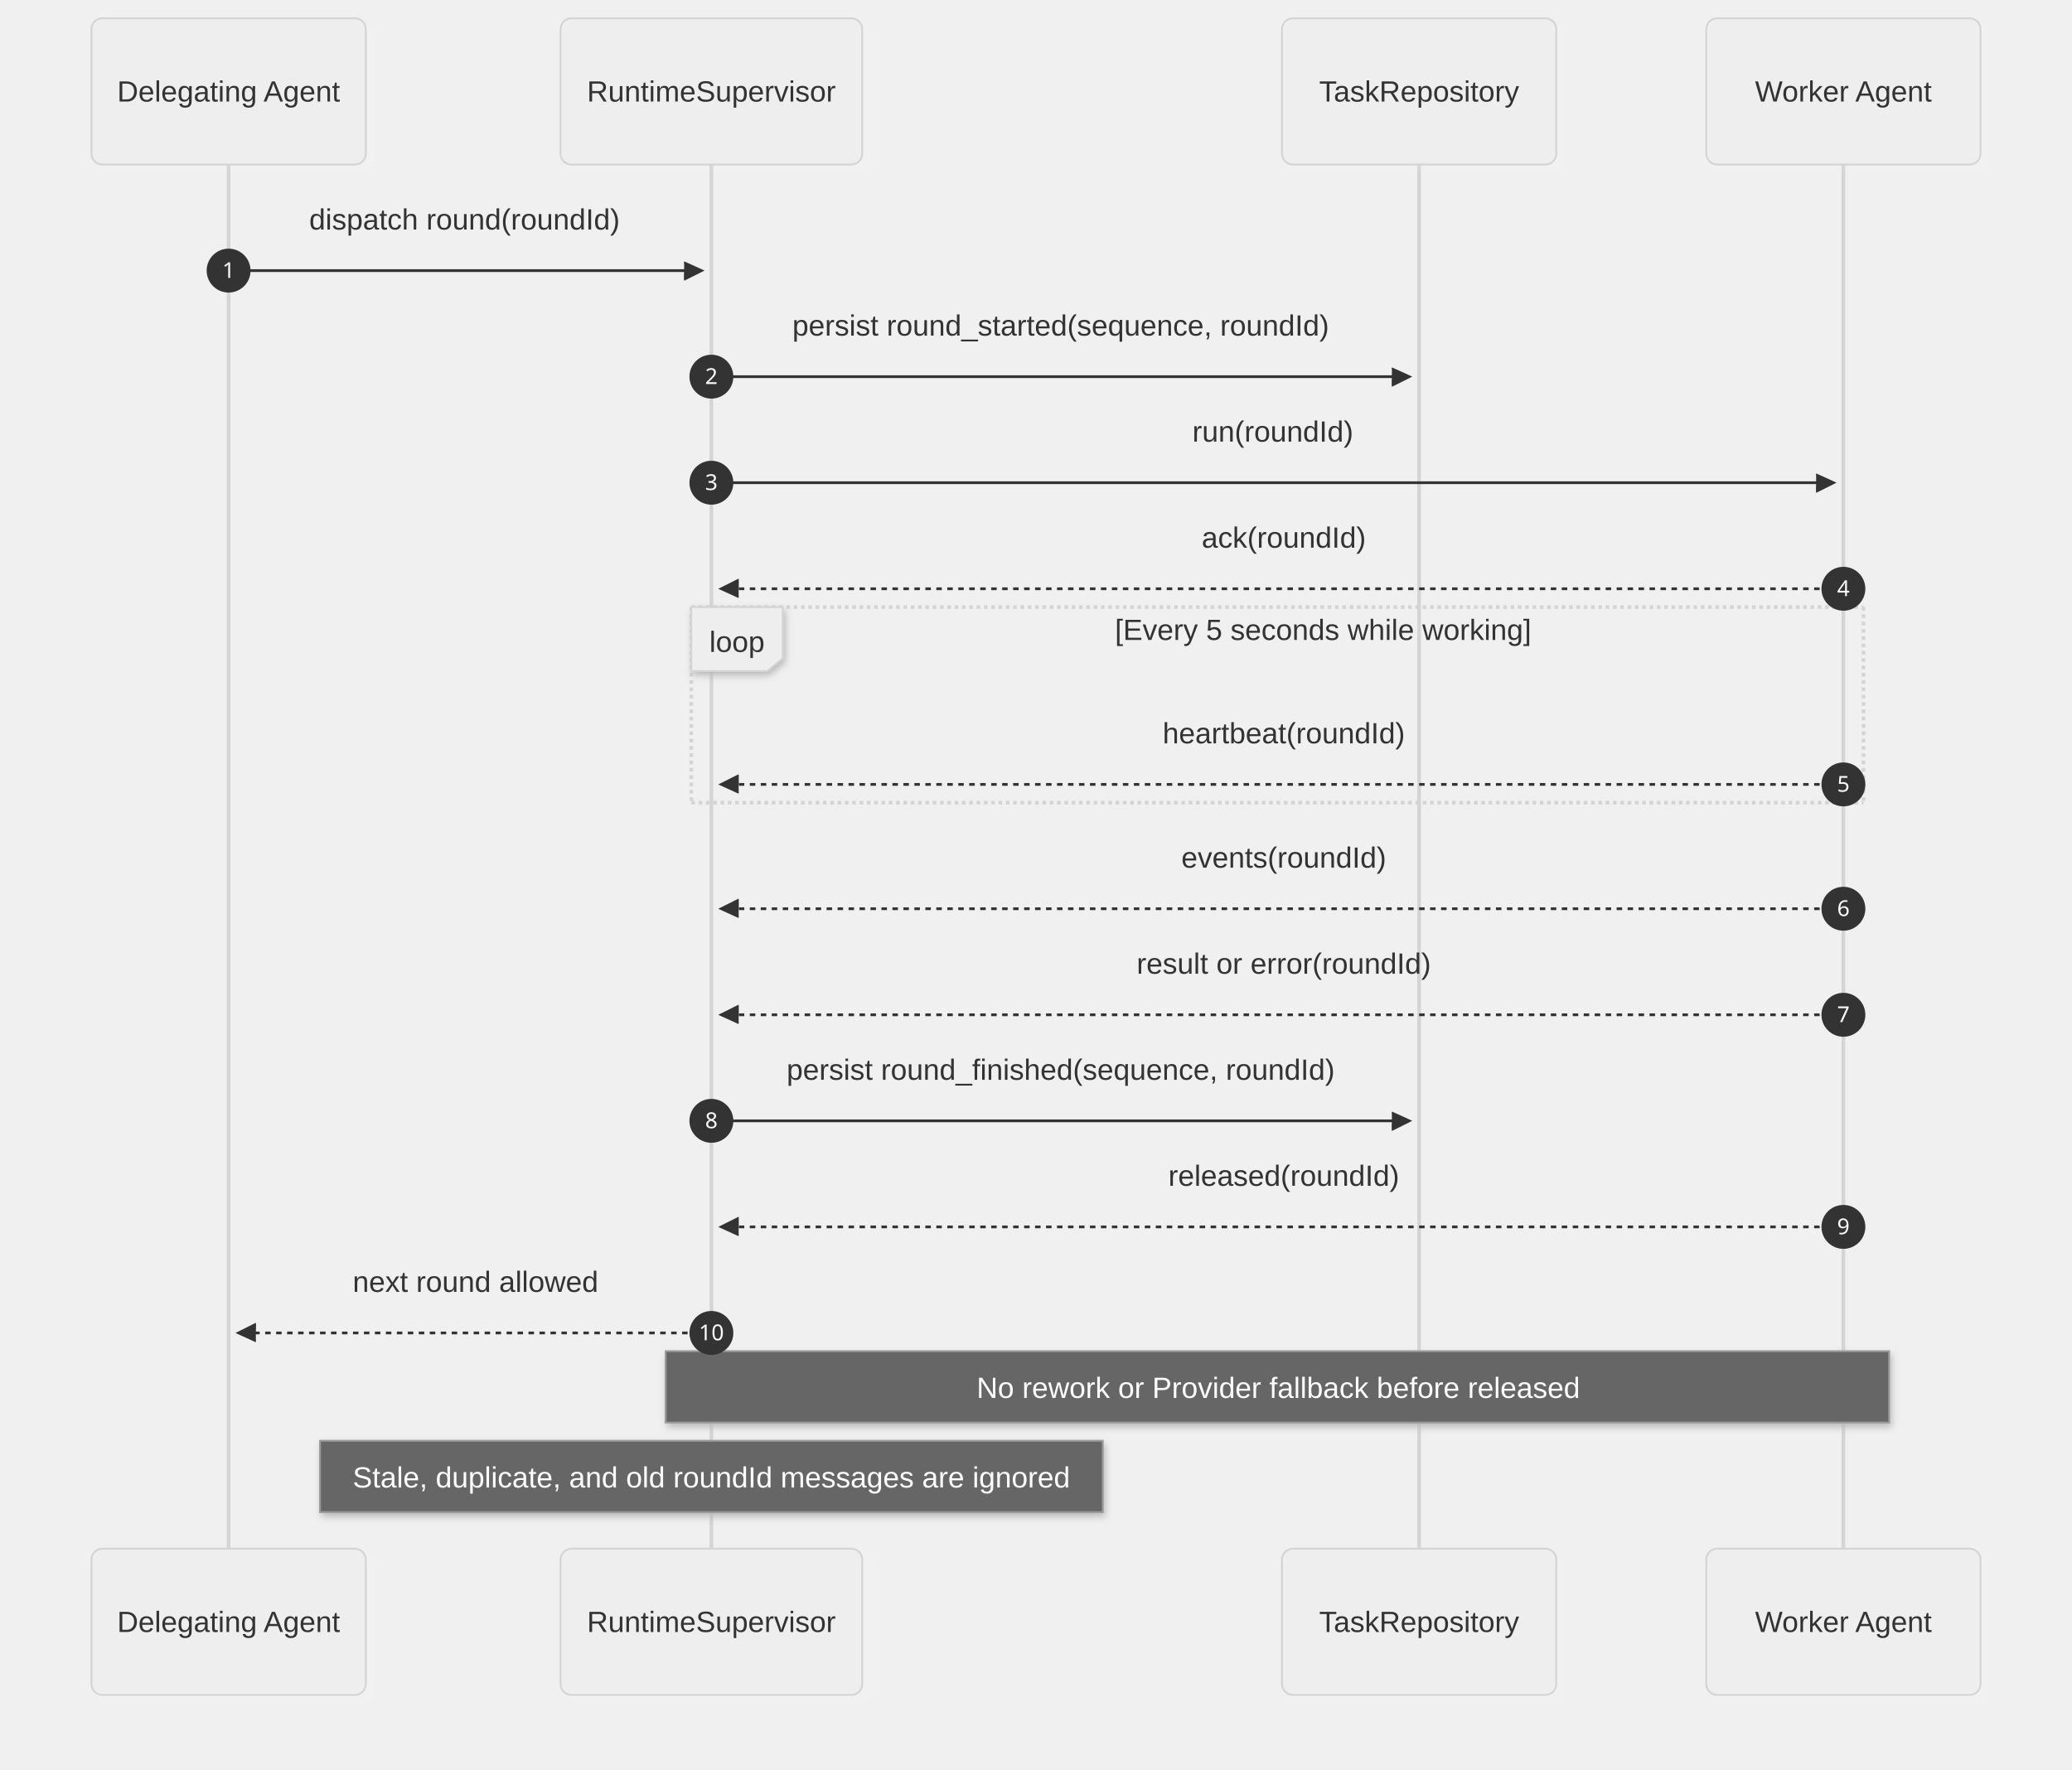
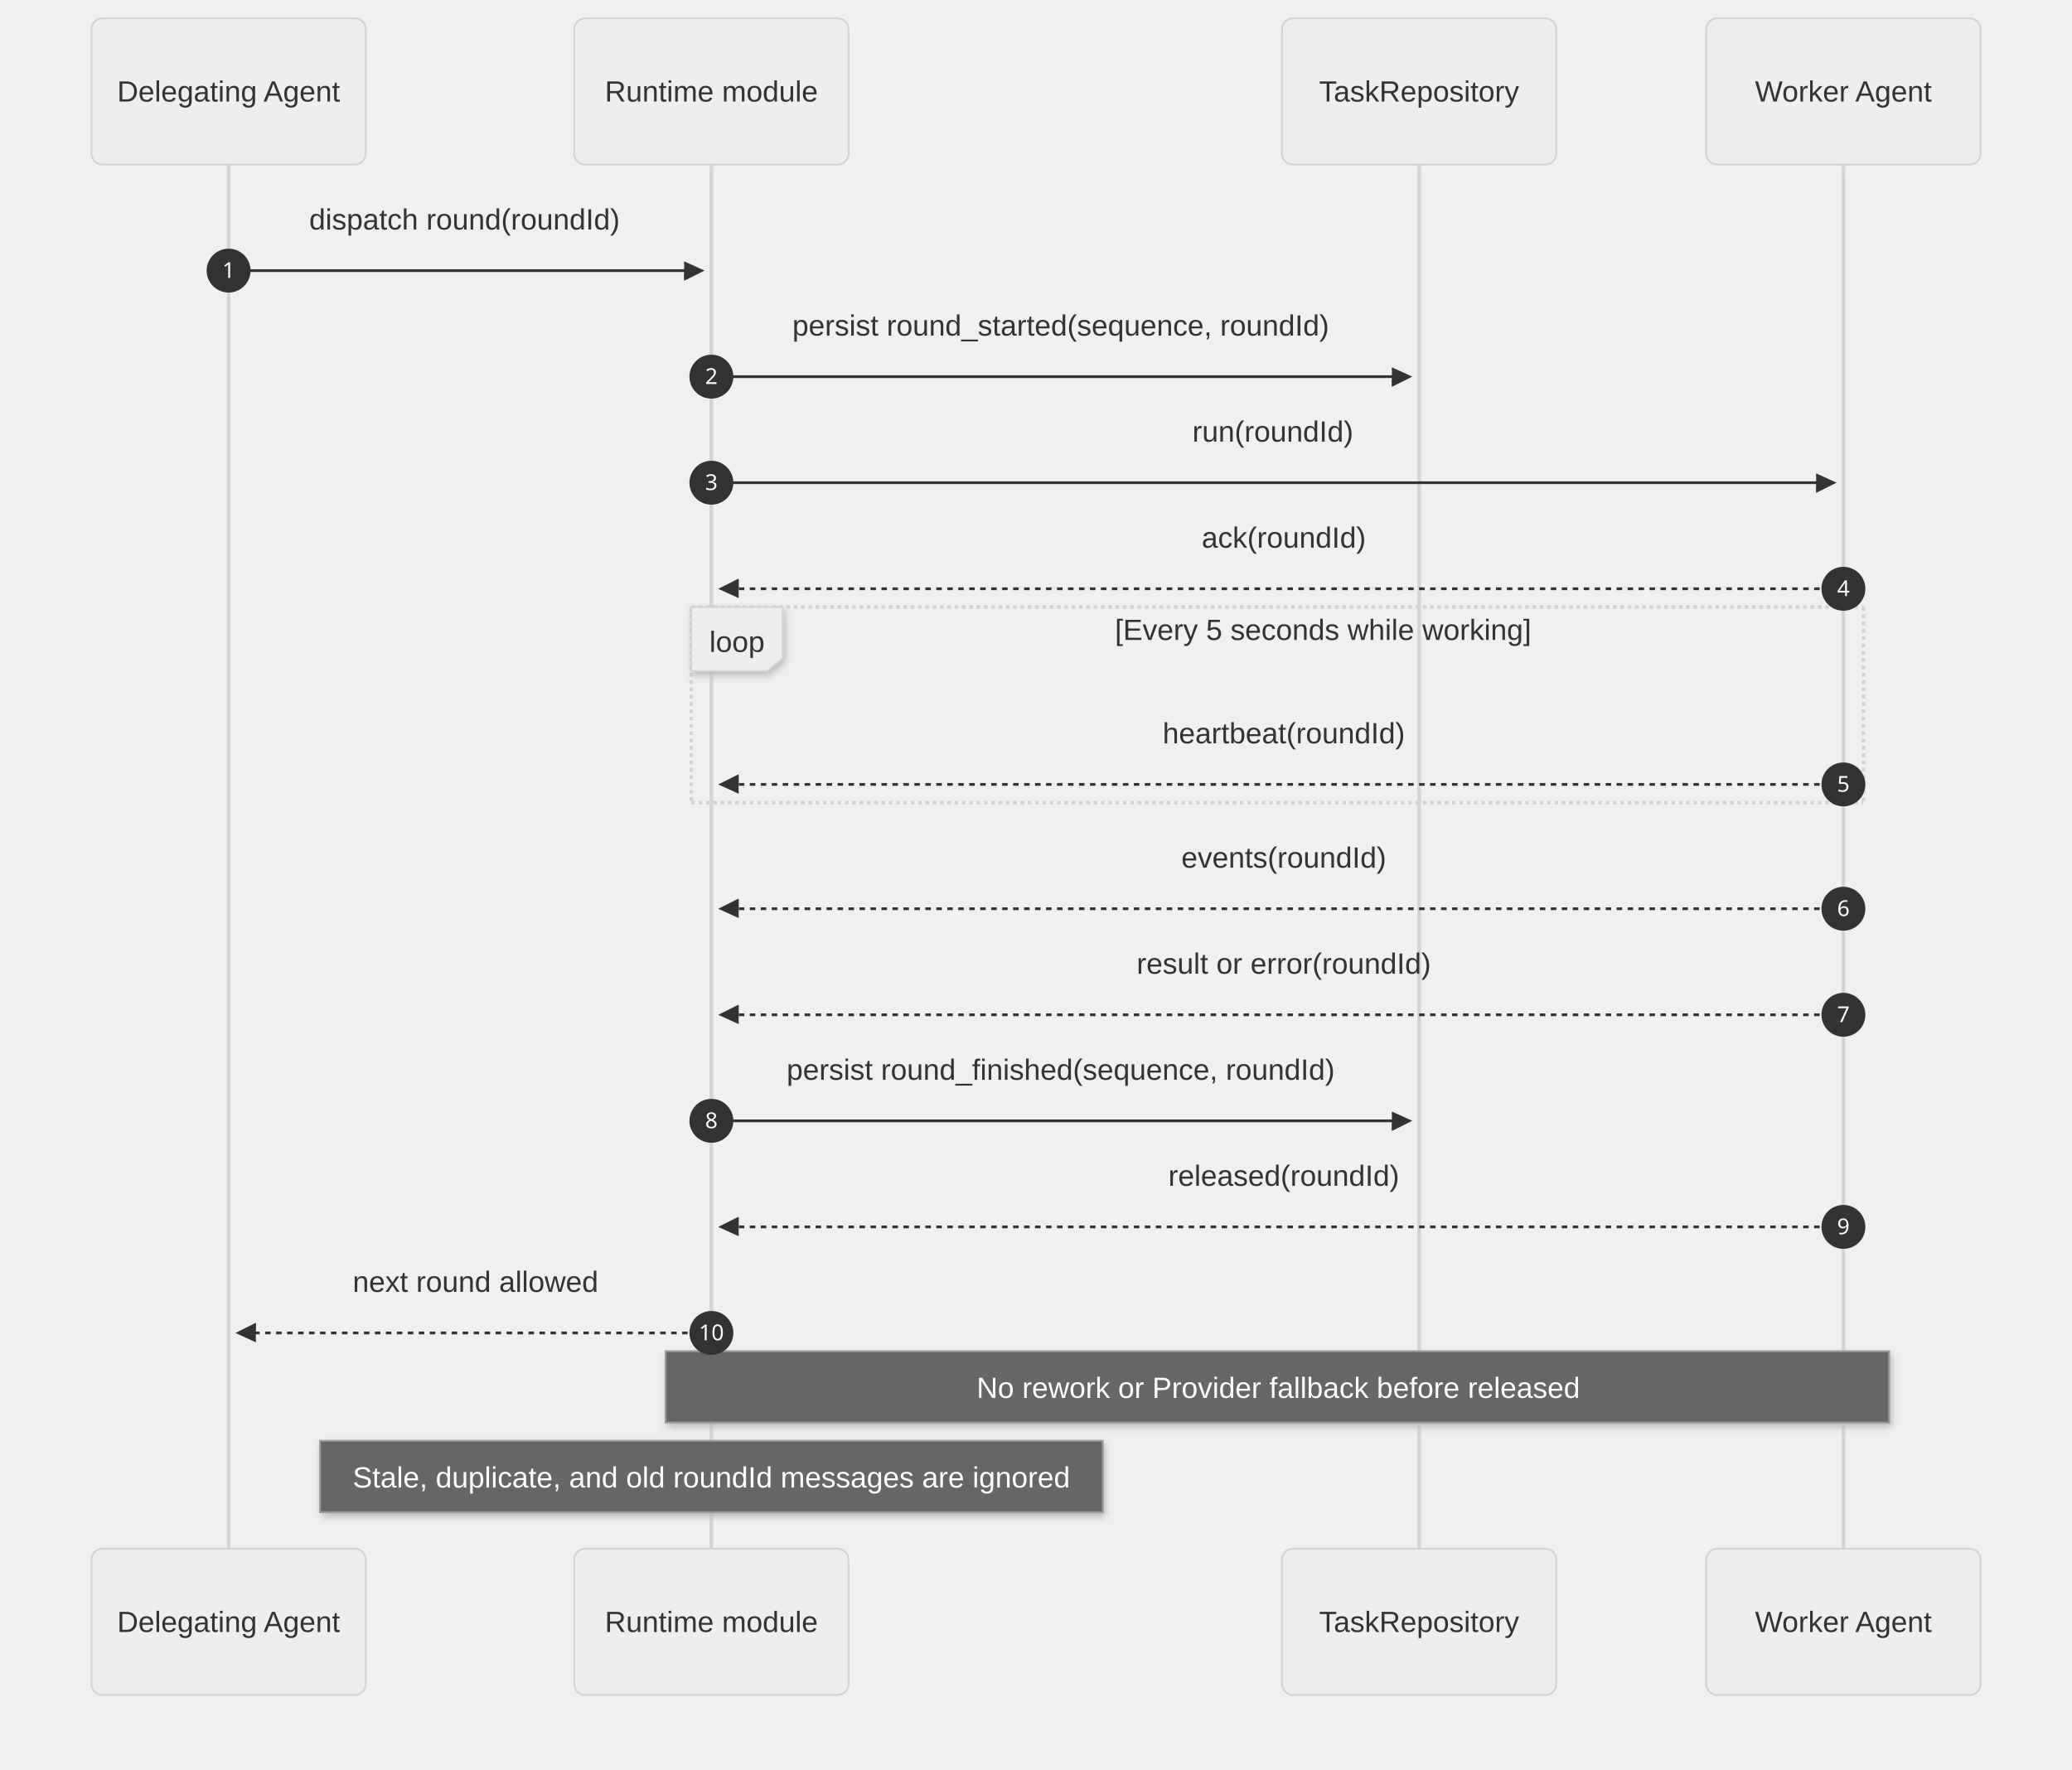
<svg xmlns="http://www.w3.org/2000/svg" id="my-svg" width="100%" style="max-width: 2200px; background-color: rgb(255, 248, 250); max-height: 2200px;" viewBox="-50 -10 1133 968" role="graphics-document document" aria-roledescription="sequence">
  <g>
    <rect x="883" y="837" fill="#eaeaea" stroke="#666" width="150" height="80" name="Worker" rx="6" ry="6" class="actor actor-bottom" data-look="neo" filter="url(#my-svg-drop-shadow)" />
    <text x="958" y="877" dominant-baseline="central" alignment-baseline="central" class="actor actor-box" style="text-anchor: middle; font-size: 16px; font-weight: 400;">
      <tspan x="958" dy="0">Worker Agent</tspan>
    </text>
  </g>
  <g>
    <rect x="651" y="837" fill="#eaeaea" stroke="#666" width="150" height="80" name="Repository" rx="6" ry="6" class="actor actor-bottom" data-look="neo" filter="url(#my-svg-drop-shadow)" />
    <text x="726" y="877" dominant-baseline="central" alignment-baseline="central" class="actor actor-box" style="text-anchor: middle; font-size: 16px; font-weight: 400;">
      <tspan x="726" dy="0">TaskRepository</tspan>
    </text>
  </g>
  <g>
-     <rect x="256.5" y="837" fill="#eaeaea" stroke="#666" width="165" height="80" name="Supervisor" rx="6" ry="6" class="actor actor-bottom" data-look="neo" filter="url(#my-svg-drop-shadow)" />
+     <rect x="264" y="837" fill="#eaeaea" stroke="#666" width="150" height="80" name="Runtime" rx="6" ry="6" class="actor actor-bottom" data-look="neo" filter="url(#my-svg-drop-shadow)" />
    <text x="339" y="877" dominant-baseline="central" alignment-baseline="central" class="actor actor-box" style="text-anchor: middle; font-size: 16px; font-weight: 400;">
-       <tspan x="339" dy="0">RuntimeSupervisor</tspan>
+       <tspan x="339" dy="0">Runtime module</tspan>
    </text>
  </g>
  <g>
    <rect x="0" y="837" fill="#eaeaea" stroke="#666" width="150" height="80" name="Delegating" rx="6" ry="6" class="actor actor-bottom" data-look="neo" filter="url(#my-svg-drop-shadow)" />
    <text x="75" y="877" dominant-baseline="central" alignment-baseline="central" class="actor actor-box" style="text-anchor: middle; font-size: 16px; font-weight: 400;">
      <tspan x="75" dy="0">Delegating Agent</tspan>
    </text>
  </g>
  <g>
    <line id="actor3" x1="958" y1="80" x2="958" y2="837" class="actor-line 200" stroke-width="0.5px" stroke="#999" name="Worker" data-et="life-line" data-id="Worker" />
    <g id="root-3" data-look="neo" data-et="participant" data-type="participant" data-id="Worker">
      <rect x="883" y="0" fill="#eaeaea" stroke="#666" width="150" height="80" name="Worker" rx="6" ry="6" class="actor actor-top" data-look="neo" filter="url(#my-svg-drop-shadow)" />
      <text x="958" y="40" dominant-baseline="central" alignment-baseline="central" class="actor actor-box" style="text-anchor: middle; font-size: 16px; font-weight: 400;">
        <tspan x="958" dy="0">Worker Agent</tspan>
      </text>
    </g>
  </g>
  <g>
    <line id="actor2" x1="726" y1="80" x2="726" y2="837" class="actor-line 200" stroke-width="0.5px" stroke="#999" name="Repository" data-et="life-line" data-id="Repository" />
    <g id="root-2" data-look="neo" data-et="participant" data-type="participant" data-id="Repository">
      <rect x="651" y="0" fill="#eaeaea" stroke="#666" width="150" height="80" name="Repository" rx="6" ry="6" class="actor actor-top" data-look="neo" filter="url(#my-svg-drop-shadow)" />
      <text x="726" y="40" dominant-baseline="central" alignment-baseline="central" class="actor actor-box" style="text-anchor: middle; font-size: 16px; font-weight: 400;">
        <tspan x="726" dy="0">TaskRepository</tspan>
      </text>
    </g>
  </g>
  <g>
-     <line id="actor1" x1="339" y1="80" x2="339" y2="837" class="actor-line 200" stroke-width="0.5px" stroke="#999" name="Supervisor" data-et="life-line" data-id="Supervisor" />
-     <g id="root-1" data-look="neo" data-et="participant" data-type="participant" data-id="Supervisor">
-       <rect x="256.5" y="0" fill="#eaeaea" stroke="#666" width="165" height="80" name="Supervisor" rx="6" ry="6" class="actor actor-top" data-look="neo" filter="url(#my-svg-drop-shadow)" />
+     <line id="actor1" x1="339" y1="80" x2="339" y2="837" class="actor-line 200" stroke-width="0.5px" stroke="#999" name="Runtime" data-et="life-line" data-id="Runtime" />
+     <g id="root-1" data-look="neo" data-et="participant" data-type="participant" data-id="Runtime">
+       <rect x="264" y="0" fill="#eaeaea" stroke="#666" width="150" height="80" name="Runtime" rx="6" ry="6" class="actor actor-top" data-look="neo" filter="url(#my-svg-drop-shadow)" />
      <text x="339" y="40" dominant-baseline="central" alignment-baseline="central" class="actor actor-box" style="text-anchor: middle; font-size: 16px; font-weight: 400;">
-         <tspan x="339" dy="0">RuntimeSupervisor</tspan>
+         <tspan x="339" dy="0">Runtime module</tspan>
      </text>
    </g>
  </g>
  <g>
    <line id="actor0" x1="75" y1="80" x2="75" y2="837" class="actor-line 200" stroke-width="0.5px" stroke="#999" name="Delegating" data-et="life-line" data-id="Delegating" />
    <g id="root-0" data-look="neo" data-et="participant" data-type="participant" data-id="Delegating">
      <rect x="0" y="0" fill="#eaeaea" stroke="#666" width="150" height="80" name="Delegating" rx="6" ry="6" class="actor actor-top" data-look="neo" filter="url(#my-svg-drop-shadow)" />
      <text x="75" y="40" dominant-baseline="central" alignment-baseline="central" class="actor actor-box" style="text-anchor: middle; font-size: 16px; font-weight: 400;">
        <tspan x="75" dy="0">Delegating Agent</tspan>
      </text>
    </g>
  </g>
  <style>#my-svg{font-family:"trebuchet ms",verdana,arial,sans-serif;font-size:16px;fill:#000000;}@keyframes edge-animation-frame{from{stroke-dashoffset:0;}}@keyframes dash{to{stroke-dashoffset:0;}}#my-svg .edge-animation-slow{stroke-dasharray:9,5!important;stroke-dashoffset:900;animation:dash 50s linear infinite;stroke-linecap:round;}#my-svg .edge-animation-fast{stroke-dasharray:9,5!important;stroke-dashoffset:900;animation:dash 20s linear infinite;stroke-linecap:round;}#my-svg .error-icon{fill:#552222;}#my-svg .error-text{fill:#552222;stroke:#552222;}#my-svg .edge-thickness-normal{stroke-width:1px;}#my-svg .edge-thickness-thick{stroke-width:3.5px;}#my-svg .edge-pattern-solid{stroke-dasharray:0;}#my-svg .edge-thickness-invisible{stroke-width:0;fill:none;}#my-svg .edge-pattern-dashed{stroke-dasharray:3;}#my-svg .edge-pattern-dotted{stroke-dasharray:2;}#my-svg .marker{fill:#666;stroke:#666;}#my-svg .marker.cross{stroke:#666;}#my-svg svg{font-family:"trebuchet ms",verdana,arial,sans-serif;font-size:16px;}#my-svg p{margin:0;}#my-svg .actor{stroke:hsl(0, 0%, 83%);fill:#eee;stroke-width:1;}#my-svg rect.actor.outer-path[data-look="neo"]{filter:drop-shadow( 1px 2px 2px rgba(185,185,185,1));}#my-svg rect.note[data-look="neo"]{stroke:#999;fill:#666;filter:drop-shadow( 1px 2px 2px rgba(185,185,185,1));}#my-svg text.actor&gt;tspan{fill:#333;stroke:none;}#my-svg .actor-line{stroke:hsl(0, 0%, 83%);}#my-svg .innerArc{stroke-width:1.5;stroke-dasharray:none;}#my-svg .messageLine0{stroke-width:1.5;stroke-dasharray:none;stroke:#333;}#my-svg .messageLine1{stroke-width:1.5;stroke-dasharray:2,2;stroke:#333;}#my-svg [id$="-arrowhead"] path{fill:#333;stroke:#333;}#my-svg .sequenceNumber{fill:white;}#my-svg [id$="-sequencenumber"]{fill:#333;}#my-svg [id$="-crosshead"] path{fill:#333;stroke:#333;}#my-svg .messageText{fill:#333;stroke:none;}#my-svg .labelBox{stroke:hsl(0, 0%, 83%);fill:#eee;filter:drop-shadow( 1px 2px 2px rgba(185,185,185,1));}#my-svg .labelText,#my-svg .labelText&gt;tspan{fill:#333;stroke:none;}#my-svg .loopText,#my-svg .loopText&gt;tspan{fill:#333;stroke:none;}#my-svg .sectionTitle,#my-svg .sectionTitle&gt;tspan{fill:#333;stroke:none;}#my-svg .loopLine{stroke-width:2px;stroke-dasharray:2,2;stroke:hsl(0, 0%, 83%);fill:hsl(0, 0%, 83%);}#my-svg .note{stroke:#999;fill:#666;}#my-svg .noteText,#my-svg .noteText&gt;tspan{fill:#fff;stroke:none;}#my-svg .activation0{fill:#f4f4f4;stroke:#666;}#my-svg .activation1{fill:#f4f4f4;stroke:#666;}#my-svg .activation2{fill:#f4f4f4;stroke:#666;}#my-svg .actorPopupMenu{position:absolute;}#my-svg .actorPopupMenuPanel{position:absolute;fill:#eee;box-shadow:0px 8px 16px 0px rgba(0,0,0,0.2);filter:drop-shadow(3px 5px 2px rgb(0 0 0 / 0.4));}#my-svg .actor-man circle,#my-svg line{fill:#eee;stroke-width:2px;}#my-svg g rect.rect{filter:drop-shadow( 1px 2px 2px rgba(185,185,185,1));stroke:#999;}#my-svg .node .neo-node{stroke:#999;}#my-svg [data-look="neo"].node rect,#my-svg [data-look="neo"].cluster rect,#my-svg [data-look="neo"].node polygon{stroke:url(#my-svg-gradient);filter:drop-shadow( 1px 2px 2px rgba(185,185,185,1));}#my-svg [data-look="neo"].swimlane.cluster rect{filter:none;}#my-svg [data-look="neo"].node path{stroke:url(#my-svg-gradient);stroke-width:1px;}#my-svg [data-look="neo"].node .outer-path{filter:drop-shadow( 1px 2px 2px rgba(185,185,185,1));}#my-svg [data-look="neo"].node .neo-line path{stroke:#999;filter:none;}#my-svg [data-look="neo"].node circle{stroke:url(#my-svg-gradient);filter:drop-shadow( 1px 2px 2px rgba(185,185,185,1));}#my-svg [data-look="neo"].node circle .state-start{fill:#000000;}#my-svg [data-look="neo"].icon-shape .icon{fill:url(#my-svg-gradient);filter:drop-shadow( 1px 2px 2px rgba(185,185,185,1));}#my-svg [data-look="neo"].icon-shape .icon-neo path{stroke:url(#my-svg-gradient);filter:drop-shadow( 1px 2px 2px rgba(185,185,185,1));}#my-svg :root{--mermaid-font-family:"trebuchet ms",verdana,arial,sans-serif;}</style>
  <g />
  <defs>
    <symbol id="my-svg-computer" width="24" height="24">
      <path transform="scale(.5)" d="M2 2v13h20v-13h-20zm18 11h-16v-9h16v9zm-10.228 6l.466-1h3.524l.467 1h-4.457zm14.228 3h-24l2-6h2.104l-1.33 4h18.45l-1.297-4h2.073l2 6zm-5-10h-14v-7h14v7z" />
    </symbol>
  </defs>
  <defs>
    <symbol id="my-svg-database" fill-rule="evenodd" clip-rule="evenodd">
      <path transform="scale(.5)" d="M12.258.001l.256.004.255.005.253.008.251.01.249.012.247.015.246.016.242.019.241.02.239.023.236.024.233.027.231.028.229.031.225.032.223.034.22.036.217.038.214.04.211.041.208.043.205.045.201.046.198.048.194.05.191.051.187.053.183.054.18.056.175.057.172.059.168.06.163.061.16.063.155.064.15.066.074.033.073.033.071.034.07.034.069.035.068.035.067.035.066.035.064.036.064.036.062.036.06.036.06.037.058.037.058.037.055.038.055.038.053.038.052.038.051.039.05.039.048.039.047.039.045.04.044.04.043.04.041.04.04.041.039.041.037.041.036.041.034.041.033.042.032.042.03.042.029.042.027.042.026.043.024.043.023.043.021.043.02.043.018.044.017.043.015.044.013.044.012.044.011.045.009.044.007.045.006.045.004.045.002.045.001.045v17l-.001.045-.002.045-.004.045-.006.045-.007.045-.009.044-.011.045-.012.044-.013.044-.015.044-.017.043-.018.044-.02.043-.021.043-.023.043-.024.043-.026.043-.027.042-.029.042-.03.042-.032.042-.033.042-.034.041-.036.041-.037.041-.039.041-.04.041-.041.04-.043.04-.044.04-.045.04-.047.039-.048.039-.05.039-.051.039-.052.038-.053.038-.055.038-.055.038-.058.037-.058.037-.06.037-.06.036-.062.036-.064.036-.064.036-.066.035-.067.035-.068.035-.069.035-.07.034-.071.034-.073.033-.074.033-.15.066-.155.064-.16.063-.163.061-.168.06-.172.059-.175.057-.18.056-.183.054-.187.053-.191.051-.194.05-.198.048-.201.046-.205.045-.208.043-.211.041-.214.04-.217.038-.22.036-.223.034-.225.032-.229.031-.231.028-.233.027-.236.024-.239.023-.241.02-.242.019-.246.016-.247.015-.249.012-.251.01-.253.008-.255.005-.256.004-.258.001-.258-.001-.256-.004-.255-.005-.253-.008-.251-.01-.249-.012-.247-.015-.245-.016-.243-.019-.241-.02-.238-.023-.236-.024-.234-.027-.231-.028-.228-.031-.226-.032-.223-.034-.22-.036-.217-.038-.214-.04-.211-.041-.208-.043-.204-.045-.201-.046-.198-.048-.195-.05-.19-.051-.187-.053-.184-.054-.179-.056-.176-.057-.172-.059-.167-.06-.164-.061-.159-.063-.155-.064-.151-.066-.074-.033-.072-.033-.072-.034-.07-.034-.069-.035-.068-.035-.067-.035-.066-.035-.064-.036-.063-.036-.062-.036-.061-.036-.06-.037-.058-.037-.057-.037-.056-.038-.055-.038-.053-.038-.052-.038-.051-.039-.049-.039-.049-.039-.046-.039-.046-.04-.044-.04-.043-.04-.041-.04-.04-.041-.039-.041-.037-.041-.036-.041-.034-.041-.033-.042-.032-.042-.03-.042-.029-.042-.027-.042-.026-.043-.024-.043-.023-.043-.021-.043-.02-.043-.018-.044-.017-.043-.015-.044-.013-.044-.012-.044-.011-.045-.009-.044-.007-.045-.006-.045-.004-.045-.002-.045-.001-.045v-17l.001-.045.002-.045.004-.045.006-.045.007-.045.009-.044.011-.045.012-.044.013-.044.015-.044.017-.043.018-.044.02-.043.021-.043.023-.043.024-.043.026-.043.027-.042.029-.042.03-.042.032-.042.033-.042.034-.041.036-.041.037-.041.039-.041.04-.041.041-.04.043-.04.044-.04.046-.04.046-.039.049-.039.049-.039.051-.039.052-.038.053-.038.055-.038.056-.038.057-.037.058-.037.06-.037.061-.036.062-.036.063-.036.064-.036.066-.035.067-.035.068-.035.069-.035.07-.034.072-.034.072-.033.074-.033.151-.066.155-.064.159-.063.164-.061.167-.06.172-.059.176-.057.179-.056.184-.054.187-.053.19-.051.195-.05.198-.048.201-.046.204-.045.208-.043.211-.041.214-.04.217-.038.22-.036.223-.034.226-.032.228-.031.231-.028.234-.027.236-.024.238-.023.241-.02.243-.019.245-.016.247-.015.249-.012.251-.01.253-.008.255-.005.256-.004.258-.001.258.001zm-9.258 20.499v.01l.001.021.003.021.004.022.005.021.006.022.007.022.009.023.01.022.011.023.012.023.013.023.015.023.016.024.017.023.018.024.019.024.021.024.022.025.023.024.024.025.052.049.056.05.061.051.066.051.07.051.075.051.079.052.084.052.088.052.092.052.097.052.102.051.105.052.11.052.114.051.119.051.123.051.127.05.131.05.135.05.139.048.144.049.147.047.152.047.155.047.16.045.163.045.167.043.171.043.176.041.178.041.183.039.187.039.19.037.194.035.197.035.202.033.204.031.209.03.212.029.216.027.219.025.222.024.226.021.23.02.233.018.236.016.24.015.243.012.246.01.249.008.253.005.256.004.259.001.26-.001.257-.004.254-.005.25-.008.247-.011.244-.012.241-.014.237-.016.233-.018.231-.021.226-.021.224-.024.22-.026.216-.027.212-.028.21-.031.205-.031.202-.034.198-.034.194-.036.191-.037.187-.039.183-.04.179-.04.175-.042.172-.043.168-.044.163-.045.16-.046.155-.046.152-.047.148-.048.143-.049.139-.049.136-.05.131-.05.126-.05.123-.051.118-.052.114-.051.11-.052.106-.052.101-.052.096-.052.092-.052.088-.053.083-.051.079-.052.074-.052.07-.051.065-.051.06-.051.056-.05.051-.05.023-.024.023-.025.021-.024.02-.024.019-.024.018-.024.017-.024.015-.023.014-.024.013-.023.012-.023.01-.023.01-.022.008-.022.006-.022.006-.022.004-.022.004-.021.001-.021.001-.021v-4.127l-.077.055-.08.053-.083.054-.085.053-.087.052-.09.052-.093.051-.095.05-.097.05-.1.049-.102.049-.105.048-.106.047-.109.047-.111.046-.114.045-.115.045-.118.044-.12.043-.122.042-.124.042-.126.041-.128.04-.13.04-.132.038-.134.038-.135.037-.138.037-.139.035-.142.035-.143.034-.144.033-.147.032-.148.031-.15.03-.151.03-.153.029-.154.027-.156.027-.158.026-.159.025-.161.024-.162.023-.163.022-.165.021-.166.02-.167.019-.169.018-.169.017-.171.016-.173.015-.173.014-.175.013-.175.012-.177.011-.178.01-.179.008-.179.008-.181.006-.182.005-.182.004-.184.003-.184.002h-.37l-.184-.002-.184-.003-.182-.004-.182-.005-.181-.006-.179-.008-.179-.008-.178-.01-.176-.011-.176-.012-.175-.013-.173-.014-.172-.015-.171-.016-.17-.017-.169-.018-.167-.019-.166-.02-.165-.021-.163-.022-.162-.023-.161-.024-.159-.025-.157-.026-.156-.027-.155-.027-.153-.029-.151-.03-.15-.03-.148-.031-.146-.032-.145-.033-.143-.034-.141-.035-.14-.035-.137-.037-.136-.037-.134-.038-.132-.038-.13-.04-.128-.04-.126-.041-.124-.042-.122-.042-.12-.044-.117-.043-.116-.045-.113-.045-.112-.046-.109-.047-.106-.047-.105-.048-.102-.049-.1-.049-.097-.05-.095-.05-.093-.052-.09-.051-.087-.052-.085-.053-.083-.054-.08-.054-.077-.054v4.127zm0-5.654v.011l.001.021.003.021.004.021.005.022.006.022.007.022.009.022.01.022.011.023.012.023.013.023.015.024.016.023.017.024.018.024.019.024.021.024.022.024.023.025.024.024.052.05.056.05.061.05.066.051.07.051.075.052.079.051.084.052.088.052.092.052.097.052.102.052.105.052.11.051.114.051.119.052.123.05.127.051.131.05.135.049.139.049.144.048.147.048.152.047.155.046.16.045.163.045.167.044.171.042.176.042.178.04.183.04.187.038.19.037.194.036.197.034.202.033.204.032.209.03.212.028.216.027.219.025.222.024.226.022.23.02.233.018.236.016.24.014.243.012.246.01.249.008.253.006.256.003.259.001.26-.001.257-.003.254-.006.25-.008.247-.01.244-.012.241-.015.237-.016.233-.018.231-.02.226-.022.224-.024.22-.025.216-.027.212-.029.21-.03.205-.032.202-.033.198-.035.194-.036.191-.037.187-.039.183-.039.179-.041.175-.042.172-.043.168-.044.163-.045.16-.045.155-.047.152-.047.148-.048.143-.048.139-.05.136-.049.131-.05.126-.051.123-.051.118-.051.114-.052.11-.052.106-.052.101-.052.096-.052.092-.052.088-.052.083-.052.079-.052.074-.051.07-.052.065-.051.06-.05.056-.051.051-.049.023-.025.023-.024.021-.025.02-.024.019-.024.018-.024.017-.024.015-.023.014-.023.013-.024.012-.022.01-.023.01-.023.008-.022.006-.022.006-.022.004-.021.004-.022.001-.021.001-.021v-4.139l-.077.054-.08.054-.083.054-.085.052-.087.053-.09.051-.093.051-.095.051-.097.05-.1.049-.102.049-.105.048-.106.047-.109.047-.111.046-.114.045-.115.044-.118.044-.12.044-.122.042-.124.042-.126.041-.128.04-.13.039-.132.039-.134.038-.135.037-.138.036-.139.036-.142.035-.143.033-.144.033-.147.033-.148.031-.15.03-.151.03-.153.028-.154.028-.156.027-.158.026-.159.025-.161.024-.162.023-.163.022-.165.021-.166.02-.167.019-.169.018-.169.017-.171.016-.173.015-.173.014-.175.013-.175.012-.177.011-.178.009-.179.009-.179.007-.181.007-.182.005-.182.004-.184.003-.184.002h-.37l-.184-.002-.184-.003-.182-.004-.182-.005-.181-.007-.179-.007-.179-.009-.178-.009-.176-.011-.176-.012-.175-.013-.173-.014-.172-.015-.171-.016-.17-.017-.169-.018-.167-.019-.166-.02-.165-.021-.163-.022-.162-.023-.161-.024-.159-.025-.157-.026-.156-.027-.155-.028-.153-.028-.151-.03-.15-.03-.148-.031-.146-.033-.145-.033-.143-.033-.141-.035-.14-.036-.137-.036-.136-.037-.134-.038-.132-.039-.13-.039-.128-.04-.126-.041-.124-.042-.122-.043-.12-.043-.117-.044-.116-.044-.113-.046-.112-.046-.109-.046-.106-.047-.105-.048-.102-.049-.1-.049-.097-.05-.095-.051-.093-.051-.09-.051-.087-.053-.085-.052-.083-.054-.08-.054-.077-.054v4.139zm0-5.666v.011l.001.02.003.022.004.021.005.022.006.021.007.022.009.023.01.022.011.023.012.023.013.023.015.023.016.024.017.024.018.023.019.024.021.025.022.024.023.024.024.025.052.05.056.05.061.05.066.051.07.051.075.052.079.051.084.052.088.052.092.052.097.052.102.052.105.051.11.052.114.051.119.051.123.051.127.05.131.05.135.05.139.049.144.048.147.048.152.047.155.046.16.045.163.045.167.043.171.043.176.042.178.04.183.04.187.038.19.037.194.036.197.034.202.033.204.032.209.03.212.028.216.027.219.025.222.024.226.021.23.02.233.018.236.017.24.014.243.012.246.01.249.008.253.006.256.003.259.001.26-.001.257-.003.254-.006.25-.008.247-.01.244-.013.241-.014.237-.016.233-.018.231-.02.226-.022.224-.024.22-.025.216-.027.212-.029.21-.03.205-.032.202-.033.198-.035.194-.036.191-.037.187-.039.183-.039.179-.041.175-.042.172-.043.168-.044.163-.045.16-.045.155-.047.152-.047.148-.048.143-.049.139-.049.136-.049.131-.051.126-.05.123-.051.118-.052.114-.051.11-.052.106-.052.101-.052.096-.052.092-.052.088-.052.083-.052.079-.052.074-.052.07-.051.065-.051.06-.051.056-.05.051-.049.023-.025.023-.025.021-.024.02-.024.019-.024.018-.024.017-.024.015-.023.014-.024.013-.023.012-.023.01-.022.01-.023.008-.022.006-.022.006-.022.004-.022.004-.021.001-.021.001-.021v-4.153l-.077.054-.08.054-.083.053-.085.053-.087.053-.09.051-.093.051-.095.051-.097.05-.1.049-.102.048-.105.048-.106.048-.109.046-.111.046-.114.046-.115.044-.118.044-.12.043-.122.043-.124.042-.126.041-.128.04-.13.039-.132.039-.134.038-.135.037-.138.036-.139.036-.142.034-.143.034-.144.033-.147.032-.148.032-.15.03-.151.03-.153.028-.154.028-.156.027-.158.026-.159.024-.161.024-.162.023-.163.023-.165.021-.166.02-.167.019-.169.018-.169.017-.171.016-.173.015-.173.014-.175.013-.175.012-.177.01-.178.01-.179.009-.179.007-.181.006-.182.006-.182.004-.184.003-.184.001-.185.001-.185-.001-.184-.001-.184-.003-.182-.004-.182-.006-.181-.006-.179-.007-.179-.009-.178-.01-.176-.01-.176-.012-.175-.013-.173-.014-.172-.015-.171-.016-.17-.017-.169-.018-.167-.019-.166-.02-.165-.021-.163-.023-.162-.023-.161-.024-.159-.024-.157-.026-.156-.027-.155-.028-.153-.028-.151-.03-.15-.03-.148-.032-.146-.032-.145-.033-.143-.034-.141-.034-.14-.036-.137-.036-.136-.037-.134-.038-.132-.039-.13-.039-.128-.041-.126-.041-.124-.041-.122-.043-.12-.043-.117-.044-.116-.044-.113-.046-.112-.046-.109-.046-.106-.048-.105-.048-.102-.048-.1-.05-.097-.049-.095-.051-.093-.051-.09-.052-.087-.052-.085-.053-.083-.053-.08-.054-.077-.054v4.153zm8.74-8.179l-.257.004-.254.005-.25.008-.247.011-.244.012-.241.014-.237.016-.233.018-.231.021-.226.022-.224.023-.22.026-.216.027-.212.028-.21.031-.205.032-.202.033-.198.034-.194.036-.191.038-.187.038-.183.04-.179.041-.175.042-.172.043-.168.043-.163.045-.16.046-.155.046-.152.048-.148.048-.143.048-.139.049-.136.05-.131.05-.126.051-.123.051-.118.051-.114.052-.11.052-.106.052-.101.052-.096.052-.092.052-.088.052-.083.052-.079.052-.074.051-.07.052-.065.051-.06.05-.056.05-.051.05-.023.025-.023.024-.021.024-.02.025-.019.024-.018.024-.017.023-.015.024-.014.023-.013.023-.012.023-.01.023-.01.022-.008.022-.006.023-.006.021-.004.022-.004.021-.001.021-.001.021.001.021.001.021.004.021.004.022.006.021.006.023.008.022.01.022.01.023.012.023.013.023.014.023.015.024.017.023.018.024.019.024.02.025.021.024.023.024.023.025.051.05.056.05.06.05.065.051.07.052.074.051.079.052.083.052.088.052.092.052.096.052.101.052.106.052.11.052.114.052.118.051.123.051.126.051.131.05.136.05.139.049.143.048.148.048.152.048.155.046.16.046.163.045.168.043.172.043.175.042.179.041.183.04.187.038.191.038.194.036.198.034.202.033.205.032.21.031.212.028.216.027.22.026.224.023.226.022.231.021.233.018.237.016.241.014.244.012.247.011.25.008.254.005.257.004.26.001.26-.001.257-.004.254-.005.25-.008.247-.011.244-.012.241-.014.237-.016.233-.018.231-.021.226-.022.224-.023.22-.026.216-.027.212-.028.21-.031.205-.032.202-.033.198-.034.194-.036.191-.038.187-.038.183-.04.179-.041.175-.042.172-.043.168-.043.163-.045.16-.046.155-.046.152-.048.148-.048.143-.048.139-.049.136-.05.131-.05.126-.051.123-.051.118-.051.114-.052.11-.052.106-.052.101-.052.096-.052.092-.052.088-.052.083-.052.079-.052.074-.051.07-.052.065-.051.06-.05.056-.05.051-.05.023-.025.023-.024.021-.024.02-.025.019-.024.018-.024.017-.023.015-.024.014-.023.013-.023.012-.023.01-.023.01-.022.008-.022.006-.023.006-.021.004-.022.004-.021.001-.021.001-.021-.001-.021-.001-.021-.004-.021-.004-.022-.006-.021-.006-.023-.008-.022-.01-.022-.01-.023-.012-.023-.013-.023-.014-.023-.015-.024-.017-.023-.018-.024-.019-.024-.02-.025-.021-.024-.023-.024-.023-.025-.051-.05-.056-.05-.06-.05-.065-.051-.07-.052-.074-.051-.079-.052-.083-.052-.088-.052-.092-.052-.096-.052-.101-.052-.106-.052-.11-.052-.114-.052-.118-.051-.123-.051-.126-.051-.131-.05-.136-.05-.139-.049-.143-.048-.148-.048-.152-.048-.155-.046-.16-.046-.163-.045-.168-.043-.172-.043-.175-.042-.179-.041-.183-.04-.187-.038-.191-.038-.194-.036-.198-.034-.202-.033-.205-.032-.21-.031-.212-.028-.216-.027-.22-.026-.224-.023-.226-.022-.231-.021-.233-.018-.237-.016-.241-.014-.244-.012-.247-.011-.25-.008-.254-.005-.257-.004-.26-.001-.26.001z" />
    </symbol>
  </defs>
  <defs>
    <symbol id="my-svg-clock" width="24" height="24">
      <path transform="scale(.5)" d="M12 2c5.514 0 10 4.486 10 10s-4.486 10-10 10-10-4.486-10-10 4.486-10 10-10zm0-2c-6.627 0-12 5.373-12 12s5.373 12 12 12 12-5.373 12-12-5.373-12-12-12zm5.848 12.459c.202.038.202.333.001.372-1.907.361-6.045 1.111-6.547 1.111-.719 0-1.301-.582-1.301-1.301 0-.512.77-5.447 1.125-7.445.034-.192.312-.181.343.014l.985 6.238 5.394 1.011z" />
    </symbol>
  </defs>
  <defs>
    <marker id="my-svg-arrowhead" refX="7.9" refY="5" markerUnits="userSpaceOnUse" markerWidth="12" markerHeight="12" orient="auto-start-reverse">
      <path d="M -1 0 L 10 5 L 0 10 z" />
    </marker>
  </defs>
  <defs>
    <marker id="my-svg-crosshead" markerWidth="15" markerHeight="8" orient="auto" refX="4" refY="4.5">
      <path fill="none" stroke="#000000" stroke-width="1pt" d="M 1,2 L 6,7 M 6,2 L 1,7" style="stroke-dasharray: 0, 0;" />
    </marker>
  </defs>
  <defs>
    <marker id="my-svg-filled-head" refX="15.5" refY="7" markerWidth="20" markerHeight="28" orient="auto">
      <path d="M 18,7 L9,13 L14,7 L9,1 Z" />
    </marker>
  </defs>
  <defs>
    <marker id="my-svg-sequencenumber" refX="15" refY="15" markerWidth="60" markerHeight="40" orient="auto">
      <circle cx="15" cy="15" r="6" />
    </marker>
  </defs>
  <defs>
    <marker id="my-svg-solidTopArrowHead" refX="7.9" refY="7.25" markerUnits="userSpaceOnUse" markerWidth="12" markerHeight="12" orient="auto-start-reverse">
      <path d="M 0 0 L 10 8 L 0 8 z" />
    </marker>
  </defs>
  <defs>
    <marker id="my-svg-solidBottomArrowHead" refX="7.9" refY="0.75" markerUnits="userSpaceOnUse" markerWidth="12" markerHeight="12" orient="auto-start-reverse">
      <path d="M 0 0 L 10 0 L 0 8 z" />
    </marker>
  </defs>
  <defs>
    <marker id="my-svg-stickTopArrowHead" refX="7.5" refY="7" markerUnits="userSpaceOnUse" markerWidth="12" markerHeight="12" orient="auto-start-reverse">
      <path d="M 0 0 L 7 7" stroke="black" stroke-width="1.5" fill="none" />
    </marker>
  </defs>
  <defs>
    <marker id="my-svg-stickBottomArrowHead" refX="7.5" refY="0" markerUnits="userSpaceOnUse" markerWidth="12" markerHeight="12" orient="auto-start-reverse">
      <path d="M 0 7 L 7 0" stroke="black" stroke-width="1.5" fill="none" />
    </marker>
  </defs>
  <defs>
    <filter id="my-svg-drop-shadow" height="130%" width="130%">
      <feDropShadow dx="4" dy="4" stdDeviation="0" flood-opacity="0.06" flood-color="#FFFFFF" />
    </filter>
  </defs>
  <g data-et="control-structure" data-id="i7">
    <line x1="328" y1="322" x2="969" y2="322" class="loopLine" />
    <line x1="969" y1="322" x2="969" y2="429" class="loopLine" />
    <line x1="328" y1="429" x2="969" y2="429" class="loopLine" />
    <line x1="328" y1="322" x2="328" y2="429" class="loopLine" />
    <polygon points="328,322 378,322 378,350 369.6,357 328,357" class="labelBox" />
    <text x="353" y="342" text-anchor="middle" dominant-baseline="middle" alignment-baseline="middle" class="labelText" style="font-size: 16px; font-weight: 400;">loop</text>
    <text x="673.5" y="340" text-anchor="middle" class="loopText" style="font-size: 16px; font-weight: 400;">
      <tspan x="673.5">[Every 5 seconds while working]</tspan>
    </text>
  </g>
  <g data-et="note" data-id="i13">
    <rect x="314" y="729" fill="#EDF2AE" stroke="#666" width="669" height="39" class="note" data-look="neo" />
    <text x="649" y="734" text-anchor="middle" dominant-baseline="middle" alignment-baseline="middle" class="noteText" dy="1em" style="font-size: 16px; font-weight: 400;">
      <tspan x="649">No rework or Provider fallback before released</tspan>
    </text>
  </g>
  <g data-et="note" data-id="i14">
    <rect x="125" y="778" fill="#EDF2AE" stroke="#666" width="428" height="39" class="note" data-look="neo" />
    <text x="339" y="783" text-anchor="middle" dominant-baseline="middle" alignment-baseline="middle" class="noteText" dy="1em" style="font-size: 16px; font-weight: 400;">
      <tspan x="339">Stale, duplicate, and old roundId messages are ignored</tspan>
    </text>
  </g>
  <text x="204" y="95" text-anchor="middle" dominant-baseline="middle" alignment-baseline="middle" class="messageText" dy="1em" style="font-size: 16px; font-weight: 400;">dispatch round(roundId)</text>
-   <line x1="82" y1="138" x2="332" y2="138" class="messageLine0" data-et="message" data-id="i1" data-from="Delegating" data-to="Supervisor" stroke-width="2" stroke="none" marker-end="url(#my-svg-arrowhead)" style="fill: none;" />
+   <line x1="82" y1="138" x2="332" y2="138" class="messageLine0" data-et="message" data-id="i1" data-from="Delegating" data-to="Runtime" stroke-width="2" stroke="none" marker-end="url(#my-svg-arrowhead)" style="fill: none;" />
  <line x1="75" y1="138" x2="75" y2="138" stroke-width="0" marker-start="url(#my-svg-sequencenumber)" />
  <text x="75" y="142" font-family="sans-serif" font-size="12px" text-anchor="middle" class="sequenceNumber">1</text>
  <text x="530" y="153" text-anchor="middle" dominant-baseline="middle" alignment-baseline="middle" class="messageText" dy="1em" style="font-size: 16px; font-weight: 400;">persist round_started(sequence, roundId)</text>
-   <line x1="346" y1="196" x2="719" y2="196" class="messageLine0" data-et="message" data-id="i2" data-from="Supervisor" data-to="Repository" stroke-width="2" stroke="none" marker-end="url(#my-svg-arrowhead)" style="fill: none;" />
+   <line x1="346" y1="196" x2="719" y2="196" class="messageLine0" data-et="message" data-id="i2" data-from="Runtime" data-to="Repository" stroke-width="2" stroke="none" marker-end="url(#my-svg-arrowhead)" style="fill: none;" />
  <line x1="339" y1="196" x2="339" y2="196" stroke-width="0" marker-start="url(#my-svg-sequencenumber)" />
  <text x="339" y="200" font-family="sans-serif" font-size="12px" text-anchor="middle" class="sequenceNumber">2</text>
  <text x="646" y="211" text-anchor="middle" dominant-baseline="middle" alignment-baseline="middle" class="messageText" dy="1em" style="font-size: 16px; font-weight: 400;">run(roundId)</text>
-   <line x1="346" y1="254" x2="951" y2="254" class="messageLine0" data-et="message" data-id="i3" data-from="Supervisor" data-to="Worker" stroke-width="2" stroke="none" marker-end="url(#my-svg-arrowhead)" style="fill: none;" />
+   <line x1="346" y1="254" x2="951" y2="254" class="messageLine0" data-et="message" data-id="i3" data-from="Runtime" data-to="Worker" stroke-width="2" stroke="none" marker-end="url(#my-svg-arrowhead)" style="fill: none;" />
  <line x1="339" y1="254" x2="339" y2="254" stroke-width="0" marker-start="url(#my-svg-sequencenumber)" />
  <text x="339" y="258" font-family="sans-serif" font-size="12px" text-anchor="middle" class="sequenceNumber">3</text>
  <text x="652" y="269" text-anchor="middle" dominant-baseline="middle" alignment-baseline="middle" class="messageText" dy="1em" style="font-size: 16px; font-weight: 400;">ack(roundId)</text>
-   <line x1="963" y1="312" x2="346" y2="312" class="messageLine1" data-et="message" data-id="i4" data-from="Worker" data-to="Supervisor" stroke-width="2" stroke="none" marker-end="url(#my-svg-arrowhead)" style="stroke-dasharray: 3, 3; fill: none;" />
+   <line x1="963" y1="312" x2="346" y2="312" class="messageLine1" data-et="message" data-id="i4" data-from="Worker" data-to="Runtime" stroke-width="2" stroke="none" marker-end="url(#my-svg-arrowhead)" style="stroke-dasharray: 3, 3; fill: none;" />
  <line x1="958" y1="312" x2="958" y2="312" stroke-width="0" marker-start="url(#my-svg-sequencenumber)" />
  <text x="958" y="316" font-family="sans-serif" font-size="12px" text-anchor="middle" class="sequenceNumber">4</text>
  <text x="652" y="376" text-anchor="middle" dominant-baseline="middle" alignment-baseline="middle" class="messageText" dy="1em" style="font-size: 16px; font-weight: 400;">heartbeat(roundId)</text>
-   <line x1="963" y1="419" x2="346" y2="419" class="messageLine1" data-et="message" data-id="i6" data-from="Worker" data-to="Supervisor" stroke-width="2" stroke="none" marker-end="url(#my-svg-arrowhead)" style="stroke-dasharray: 3, 3; fill: none;" />
+   <line x1="963" y1="419" x2="346" y2="419" class="messageLine1" data-et="message" data-id="i6" data-from="Worker" data-to="Runtime" stroke-width="2" stroke="none" marker-end="url(#my-svg-arrowhead)" style="stroke-dasharray: 3, 3; fill: none;" />
  <line x1="958" y1="419" x2="958" y2="419" stroke-width="0" marker-start="url(#my-svg-sequencenumber)" />
  <text x="958" y="423" font-family="sans-serif" font-size="12px" text-anchor="middle" class="sequenceNumber">5</text>
  <text x="652" y="444" text-anchor="middle" dominant-baseline="middle" alignment-baseline="middle" class="messageText" dy="1em" style="font-size: 16px; font-weight: 400;">events(roundId)</text>
-   <line x1="963" y1="487" x2="346" y2="487" class="messageLine1" data-et="message" data-id="i8" data-from="Worker" data-to="Supervisor" stroke-width="2" stroke="none" marker-end="url(#my-svg-arrowhead)" style="stroke-dasharray: 3, 3; fill: none;" />
+   <line x1="963" y1="487" x2="346" y2="487" class="messageLine1" data-et="message" data-id="i8" data-from="Worker" data-to="Runtime" stroke-width="2" stroke="none" marker-end="url(#my-svg-arrowhead)" style="stroke-dasharray: 3, 3; fill: none;" />
  <line x1="958" y1="487" x2="958" y2="487" stroke-width="0" marker-start="url(#my-svg-sequencenumber)" />
  <text x="958" y="491" font-family="sans-serif" font-size="12px" text-anchor="middle" class="sequenceNumber">6</text>
  <text x="652" y="502" text-anchor="middle" dominant-baseline="middle" alignment-baseline="middle" class="messageText" dy="1em" style="font-size: 16px; font-weight: 400;">result or error(roundId)</text>
-   <line x1="963" y1="545" x2="346" y2="545" class="messageLine1" data-et="message" data-id="i9" data-from="Worker" data-to="Supervisor" stroke-width="2" stroke="none" marker-end="url(#my-svg-arrowhead)" style="stroke-dasharray: 3, 3; fill: none;" />
+   <line x1="963" y1="545" x2="346" y2="545" class="messageLine1" data-et="message" data-id="i9" data-from="Worker" data-to="Runtime" stroke-width="2" stroke="none" marker-end="url(#my-svg-arrowhead)" style="stroke-dasharray: 3, 3; fill: none;" />
  <line x1="958" y1="545" x2="958" y2="545" stroke-width="0" marker-start="url(#my-svg-sequencenumber)" />
  <text x="958" y="549" font-family="sans-serif" font-size="12px" text-anchor="middle" class="sequenceNumber">7</text>
  <text x="530" y="560" text-anchor="middle" dominant-baseline="middle" alignment-baseline="middle" class="messageText" dy="1em" style="font-size: 16px; font-weight: 400;">persist round_finished(sequence, roundId)</text>
-   <line x1="346" y1="603" x2="719" y2="603" class="messageLine0" data-et="message" data-id="i10" data-from="Supervisor" data-to="Repository" stroke-width="2" stroke="none" marker-end="url(#my-svg-arrowhead)" style="fill: none;" />
+   <line x1="346" y1="603" x2="719" y2="603" class="messageLine0" data-et="message" data-id="i10" data-from="Runtime" data-to="Repository" stroke-width="2" stroke="none" marker-end="url(#my-svg-arrowhead)" style="fill: none;" />
  <line x1="339" y1="603" x2="339" y2="603" stroke-width="0" marker-start="url(#my-svg-sequencenumber)" />
  <text x="339" y="607" font-family="sans-serif" font-size="12px" text-anchor="middle" class="sequenceNumber">8</text>
  <text x="652" y="618" text-anchor="middle" dominant-baseline="middle" alignment-baseline="middle" class="messageText" dy="1em" style="font-size: 16px; font-weight: 400;">released(roundId)</text>
-   <line x1="963" y1="661" x2="346" y2="661" class="messageLine1" data-et="message" data-id="i11" data-from="Worker" data-to="Supervisor" stroke-width="2" stroke="none" marker-end="url(#my-svg-arrowhead)" style="stroke-dasharray: 3, 3; fill: none;" />
+   <line x1="963" y1="661" x2="346" y2="661" class="messageLine1" data-et="message" data-id="i11" data-from="Worker" data-to="Runtime" stroke-width="2" stroke="none" marker-end="url(#my-svg-arrowhead)" style="stroke-dasharray: 3, 3; fill: none;" />
  <line x1="958" y1="661" x2="958" y2="661" stroke-width="0" marker-start="url(#my-svg-sequencenumber)" />
  <text x="958" y="665" font-family="sans-serif" font-size="12px" text-anchor="middle" class="sequenceNumber">9</text>
  <text x="210" y="676" text-anchor="middle" dominant-baseline="middle" alignment-baseline="middle" class="messageText" dy="1em" style="font-size: 16px; font-weight: 400;">next round allowed</text>
-   <line x1="344" y1="719" x2="82" y2="719" class="messageLine1" data-et="message" data-id="i12" data-from="Supervisor" data-to="Delegating" stroke-width="2" stroke="none" marker-end="url(#my-svg-arrowhead)" style="stroke-dasharray: 3, 3; fill: none;" />
+   <line x1="344" y1="719" x2="82" y2="719" class="messageLine1" data-et="message" data-id="i12" data-from="Runtime" data-to="Delegating" stroke-width="2" stroke="none" marker-end="url(#my-svg-arrowhead)" style="stroke-dasharray: 3, 3; fill: none;" />
  <line x1="339" y1="719" x2="339" y2="719" stroke-width="0" marker-start="url(#my-svg-sequencenumber)" />
  <text x="339" y="723" font-family="sans-serif" font-size="12px" text-anchor="middle" class="sequenceNumber">10</text>
</svg>
